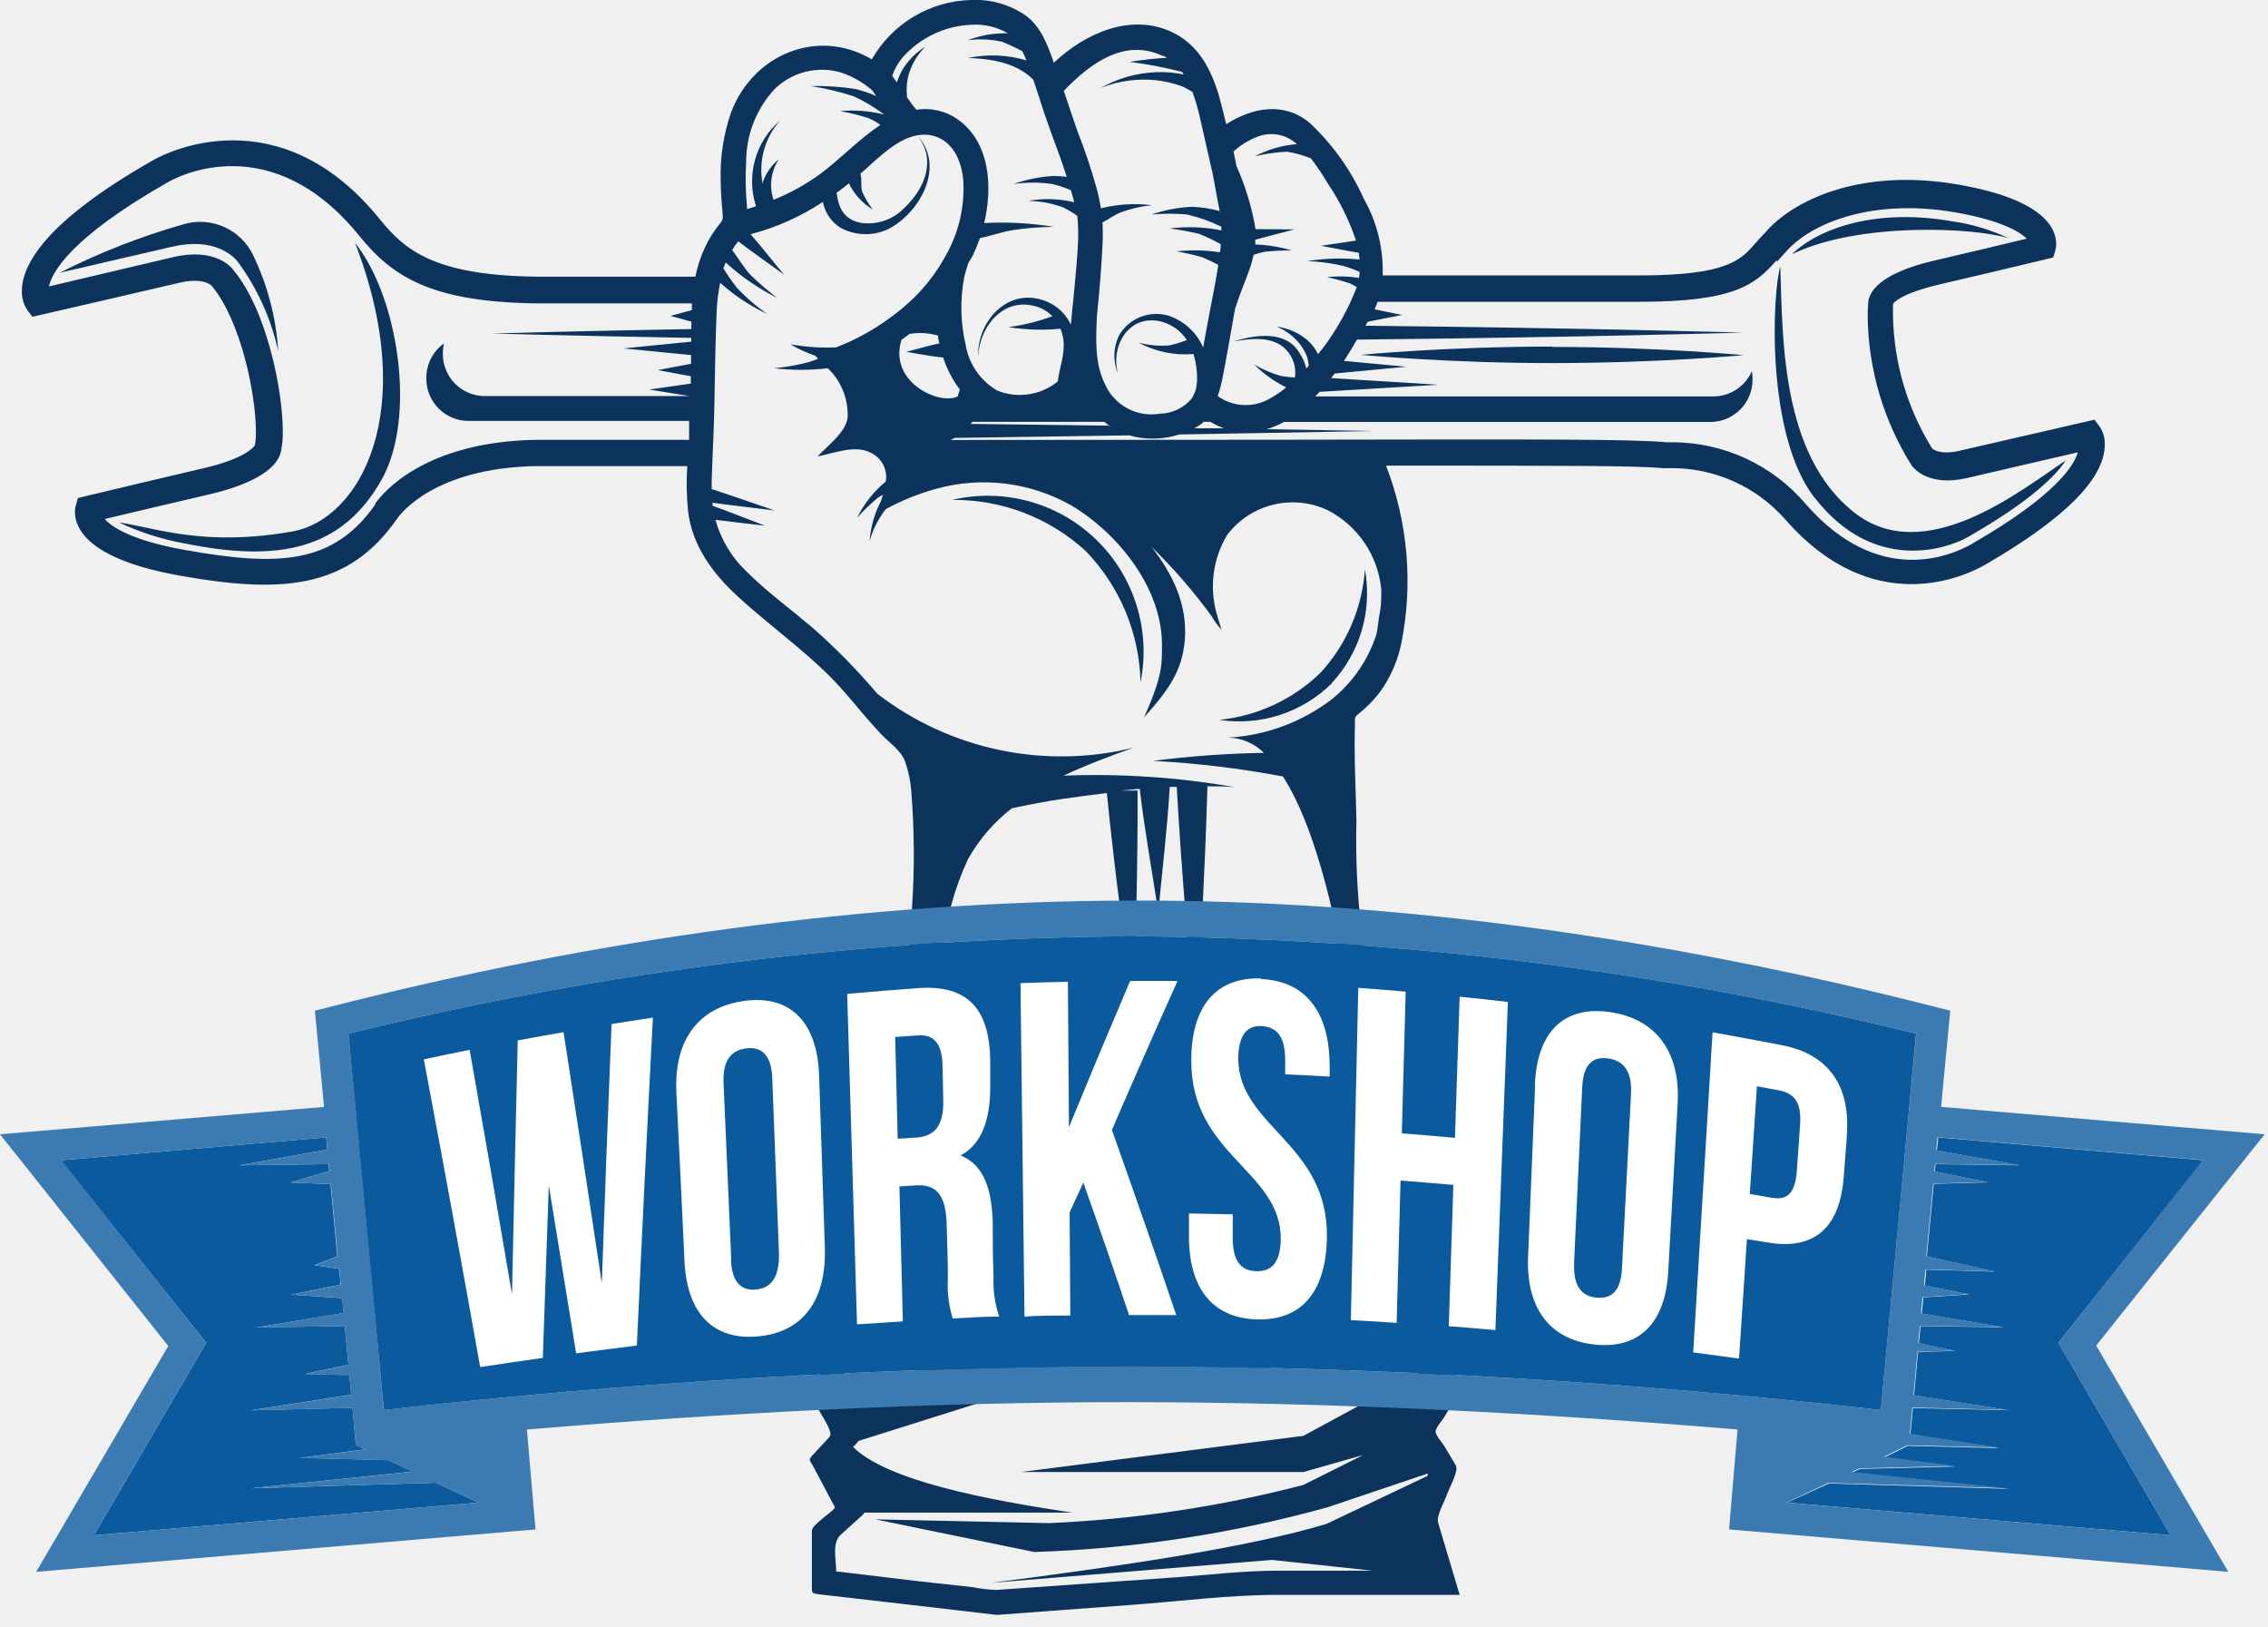
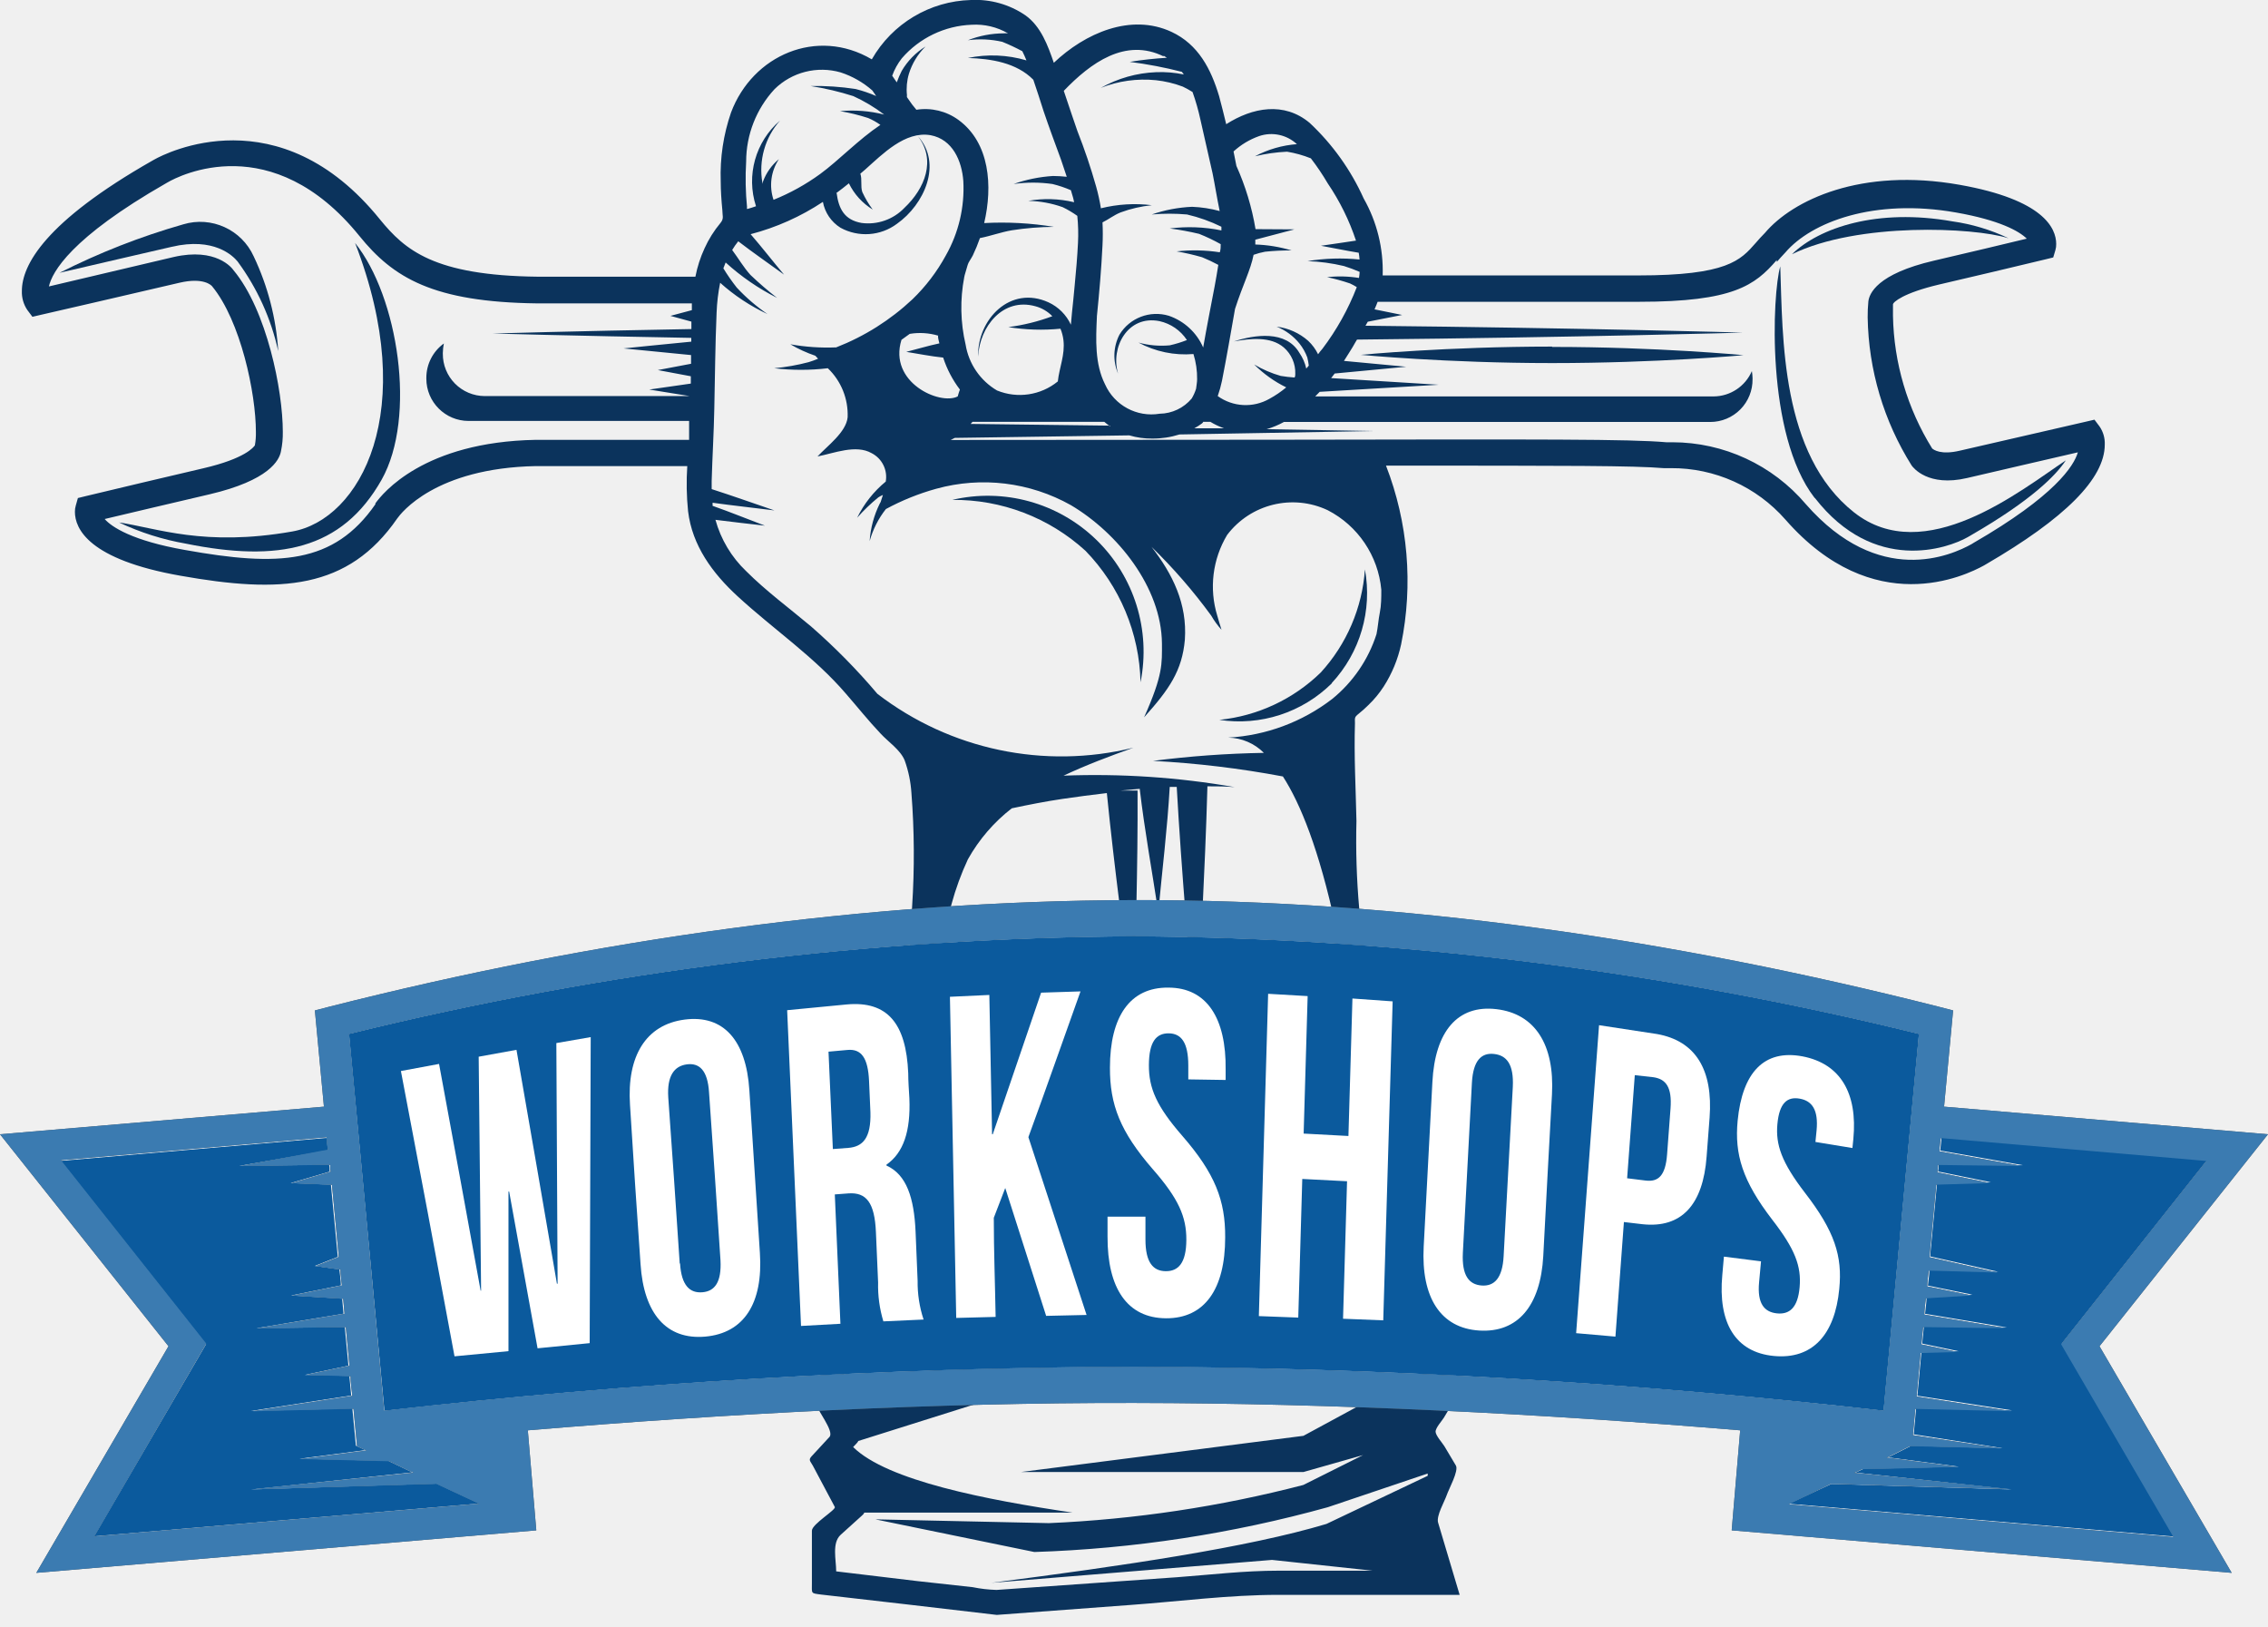
<svg xmlns="http://www.w3.org/2000/svg" id="workshops_logo" data-name="Workshops Logo" width="198" height="142" viewBox="0 0 198 142">
  <defs>
-     <style> .w-cls-1 { fill: none; } .w-cls-2 { fill: #0b335c; } .w-cls-2, .w-cls-3, .w-cls-4, .w-cls-5 { fill-rule: evenodd; } .w-cls-3 { fill: #0b5a9d; } .w-cls-4 { fill: #3b7bb1; } .w-cls-5 { fill: #fff; } </style>
+     <style> .w-cls-1 { fill: none; } .w-cls-2 { fill: #0b335c; fill-rule: evenodd; } .w-cls-3 { fill: #fff; } .w-cls-4 { fill: #575756; } .w-cls-5 { fill: #0b5a9d; } .w-cls-6 { fill: #3b7bb1; } </style>
  </defs>
  <path class="w-cls-1" d="M0,0H198V142H0Z" />
  <g>
    <path class="w-cls-2" d="M76.11,5.18C71.33,2.36,65.7,4.81,63.82,9.82a16.62,16.62,0,0,0-.9,6c0,.83.06,1.66.14,2.49,0,.51.17.76-.17,1.16a9.68,9.68,0,0,0-1.38,2.2,10.72,10.72,0,0,0-.8,2.48c-7.18,0-12.14,0-13.77,0-9.06-.1-11.59-2.33-13.77-5-8.8-10.89-18.74-5.76-19.67-5.24l-.18.1C3.89,19.37,1.91,23.16,1.91,25.39a2.79,2.79,0,0,0,.47,1.66l.45.6.73-.17s9.06-2.08,12.1-2.8c2.13-.5,2.81.24,2.86.31C21,28,22.34,34.3,22.34,37.7a5.76,5.76,0,0,1-.09,1.17v0c-.1.15-.83,1.15-4.49,2-5.37,1.26-5.37,1.26-10.31,2.44l-.65.16-.18.64a1.79,1.79,0,0,0-.08.56c0,1.48,1.2,4.17,9.21,5.58,8.73,1.55,14.63,1.23,18.93-5,.32-.45,3.31-4.4,12.11-4.57H60a23.55,23.55,0,0,0,.07,3.94c.36,3,2.13,5.41,4.33,7.43,3.13,2.88,6.69,5.27,9.47,8.52l-.64-.75.64.75h0c1,1.15,1.94,2.33,3,3.45.67.73,1.74,1.43,2.11,2.35a10.33,10.33,0,0,1,.59,2.86,69.18,69.18,0,0,1,.06,9.87c-.39,8.56-1.29,17.09-2.27,25.6-.47,4.09-1,8.18-1.47,12.27l-3.4-.27c-.58-.05-.52,1.45-.61,1.91-.15.87-.31,1.74-.47,2.61a4.51,4.51,0,0,0-.21,1.19c.08.63,1.65,2.48,1.22,3l-1.58,1.71c-.29.32-.08.43.12.8l1.92,3.61c.13.25-2,1.49-2,2.07v4.57c0,.94-.11.88.77,1,5.13.59,10.25,1.17,15.37,1.78l11.69-.87c4.27-.31,8.59-.88,12.87-.88h15.85l-1.88-6.3c-.18-.59.56-1.84.75-2.4s1.07-2.13.8-2.59l-1-1.68c-.18-.29-.74-.91-.77-1.25s.58-1,.72-1.24c.31-.52.61-1,.91-1.57s.12-1.77.12-2.47v-3.11l-4.67.19c-1.17-10.75-2-21.54-3.13-32.29-.17-1.75-.39-3.49-.62-5.22a66.65,66.65,0,0,1-.24-7.61c-.06-2.84-.22-5.69-.13-8.53,0-.47-.07-.52.32-.83a10.24,10.24,0,0,0,.85-.76,9,9,0,0,0,1.34-1.62,11.2,11.2,0,0,0,1.52-3.68A27.78,27.78,0,0,0,121,40.64c16.08,0,21.62,0,24.24.22l.63,0a13.19,13.19,0,0,1,10,4.49c7.7,8.79,15.71,4.9,17.34,4l.17-.1c6.88-4,10.37-7.47,10.37-10.45a2.6,2.6,0,0,0-.45-1.57l-.45-.6-.73.17-11,2.53c-1.67.4-2.31-.07-2.44-.19a22.69,22.69,0,0,1-3.42-11.57c0-.47,0-.8,0-1s.91-1,4-1.73c4.87-1.14,4.87-1.14,9.34-2.21l.65-.16.19-.64a1.75,1.75,0,0,0,.07-.53h0c0-1.38-1.09-3.87-8.43-5.17-8.62-1.53-14.58,1.34-17,4.2-.29.29-.55.58-.8.87-1.33,1.52-2.48,2.84-10.27,2.84h-22.3a12.78,12.78,0,0,0-1.66-6.72,20.61,20.61,0,0,0-4.71-6.59c-2.24-1.88-5-1.35-7.29.11-.2-.82-.4-1.64-.62-2.45h0c-.7-2.34-1.8-4.51-4.16-5.61C98.71,1.13,94.72,2.9,92,5.48,91.49,4,90.88,2.3,89.51,1.33A7.73,7.73,0,0,0,84.77,0a10.28,10.28,0,0,0-8.66,5.18m48.76,114.14-11.08,6-24.67,3.16h24.67L119,127l-5.22,2.61a106.58,106.58,0,0,1-22.21,3.33l-15.15-.33,13.88,2.85a109.1,109.1,0,0,0,25.62-3.91l8.72-2.94a1.42,1.42,0,0,1,0,.2l-8.84,4.2c-6.83,2.05-17.63,3.64-29.26,5.14l24.51-2,8.78.94h-8.21c-3,0-5.9.35-8.84.57L87,138.77a12.16,12.16,0,0,1-2.08-.24L80.1,138,73,137.15c0-1-.39-2.48.39-3.19l1.86-1.68a.69.69,0,0,0,.21-.26H93.63c-7.5-1.11-16.17-2.78-19.15-5.72h0c.24-.27.4-.39.45-.53l14.19-4.47-9.72.6-6-.12c.09-.62.33-2.75.63-2.72l7.83.63,8.15.66a42.68,42.68,0,0,0,5.41-.25c9.79-.5,19.58-.89,29.37-1.27,0,.15,0,.32,0,.49M65.22,18.11a25.07,25.07,0,0,1-.08-4,9.32,9.32,0,0,1,2.48-6.33,5.9,5.9,0,0,1,5.77-1.46A7.87,7.87,0,0,1,76.16,7.9l.33.48a11.42,11.42,0,0,0-1.79-.61,22.4,22.4,0,0,0-3.92-.26,24.84,24.84,0,0,1,3.72.88A14.12,14.12,0,0,1,77.19,10a11.37,11.37,0,0,0-3.85-.3,17.17,17.17,0,0,1,2.45.6,5.63,5.63,0,0,1,1.07.6c-1.9,1.27-3.66,3.12-5.25,4.28a18.92,18.92,0,0,1-4.08,2.26A4.07,4.07,0,0,1,68,13.89a4.59,4.59,0,0,0-1.38,1.93,2.1,2.1,0,0,0-.06.24.93.93,0,0,1,0-.1,6.5,6.5,0,0,1,1.54-5.44A7,7,0,0,0,66,18c-.24.08-.48.17-.72.23l-.07,0a.68.68,0,0,1,0-.14M32.78,44c-3.64,5.25-8.46,5.47-16.64,4-4.56-.8-6.4-2-7-2.7,3.85-.92,4.25-1,9.17-2.16,5.15-1.21,6.08-2.95,6.22-3.76a7.58,7.58,0,0,0,.16-1.7c0-3.6-1.39-10.59-4.3-14.09-.14-.21-1.53-2-5.22-1.16L4.27,25c.28-1.25,1.9-4.24,10.22-9l.14-.08c1-.59,9.12-4.75,16.75,4.68,2.95,3.65,6.43,5.77,15.53,5.88,1.62,0,6.47,0,13.49,0l0,.59-1.87.5,1.83.5c0,.22,0,.44,0,.65-10.67.19-17.37.39-17.37.39s6.69.19,17.36.38v.33c-1.81.17-5.91.59-5.91.59l5.89.58c0,.26,0,.51,0,.76l-2.9.55,2.88.54c0,.21,0,.43,0,.64L56.68,34l3.53.57v0H42.31a3.67,3.67,0,0,1-3.65-3.7v-.07a4.48,4.48,0,0,1,.09-.82,3.7,3.7,0,0,0-1.53,3v.07a3.69,3.69,0,0,0,3.69,3.69H60.16v.46c0,.4,0,.79,0,1.19H46.76c-9.76.18-13.36,4.66-14,5.56m44.57-1.92a9.45,9.45,0,0,0-2.5,3.16,15.56,15.56,0,0,1,1.85-1.78,2.52,2.52,0,0,1,.4-.21c-.06.2-.13.41-.2.62,0,0-.06.09-.08.14a8.75,8.75,0,0,0-.88,3.27,8,8,0,0,1,1.42-2.8,21,21,0,0,1,4.39-1.77,15.55,15.55,0,0,1,11.76,1.43c4.07,2.41,7.91,7.16,7.95,12.08,0,1.74.11,2.71-1.56,6.44,2.2-2.45,3.32-4.07,3.56-6.77.22-3.14-1.07-5.74-2.91-8.11a47,47,0,0,1,5.21,6,7.26,7.26,0,0,0,.9,1.24c-.14-.43-.25-.83-.37-1.23a8.73,8.73,0,0,1,.86-7.05,7.18,7.18,0,0,1,8.78-2.16,8.7,8.7,0,0,1,4.68,6.94c0,.68,0,1.36-.13,2s-.16,1.26-.29,1.88A12,12,0,0,1,116.31,61a16.39,16.39,0,0,1-9.09,3.38,4.51,4.51,0,0,1,3.12,1.33,87.69,87.69,0,0,0-9.68.7A85.79,85.79,0,0,1,112,67.77c1.51,2.34,3.15,6.32,4.62,13.14,1.37,10.71,2.1,21.53,3.17,32.28.12,1.22.25,2.44.38,3.66l-1.24.05c-1.08-8.69-2.39-17.37-3.59-26,.34,8.71.57,17.43,1,26.14-4.29.17-8.59.31-12.88.53L93.6,118a32,32,0,0,1-4.27.08l-3.82-.3c-.22-4.14-.63-8.27-.94-12.4-.5,4.06-1.1,8.13-1.52,12.2l-.94-.08q.7-16,1.39-32.09c0-.75.07-1.49.1-2.23l-3.87,32.32-.22,1.79L78,117.21c0-.11,0-.24,0-.42.11-.92.23-1.84.34-2.77q.63-5.08,1.21-10.18c.3-2.71.6-5.42.87-8.14Q81.4,89.37,82.33,83A24.32,24.32,0,0,1,84.5,75a14.72,14.72,0,0,1,3.83-4.45c1.47-.31,2.93-.6,4.42-.82,1.29-.19,2.58-.36,3.88-.51C97.28,75.79,98.2,82.4,99,89c.11-6.68.35-13.36.31-20L97.81,69l1.69-.15c.42,3.6,1.08,7.19,1.62,10.77.34-3.64.79-7.29,1-10.94l.61,0c.42,7.55,1.12,15.1,1.68,22.65.33-7.56.79-15.13,1-22.7.79,0,1.58,0,2.38.07a71.07,71.07,0,0,0-14.94-1c2-.94,4-1.69,6.1-2.44A26.36,26.36,0,0,1,76.6,60.56a54.66,54.66,0,0,0-5.8-5.89c-1.89-1.59-3.91-3.07-5.66-4.82a9.79,9.79,0,0,1-2.68-4.48c1.44.19,2.88.34,4.32.51-1.52-.57-3-1.18-4.57-1.73,0-.09,0-.18,0-.27,1.79.25,3.6.44,5.4.67-1.83-.62-3.64-1.27-5.48-1.86,0-.24,0-.47,0-.71.06-2.11.19-4.22.23-6.33.06-2.78.08-5.57.2-8.36a16.18,16.18,0,0,1,.31-2.61A16.8,16.8,0,0,0,67,27.41a16,16,0,0,1-2.68-2.31,17.41,17.41,0,0,1-1.17-1.68c.06-.17.13-.34.2-.51A20.21,20.21,0,0,0,67.84,26,30.47,30.47,0,0,1,65.52,24c-.61-.67-1.06-1.46-1.6-2.18a6.48,6.48,0,0,1,.53-.76c1.3,1,2.67,1.94,4,2.91-1-1.18-1.92-2.38-2.92-3.53a21,21,0,0,0,6.31-2.82,3.38,3.38,0,0,0,1.54,2.26,4.57,4.57,0,0,0,4.93-.35c2.38-1.68,4-5.25,1.81-7.66,1.64,2.09.62,4.59-1.16,6.27a4.38,4.38,0,0,1-3.74,1.32c-1.51-.26-2-1.25-2.18-2.6H73c.37-.27.74-.56,1.11-.86a5.49,5.49,0,0,0,2.08,2.29,8.46,8.46,0,0,1-.91-1.53c-.17-.5,0-1.11-.17-1.6l.42-.36c1.51-1.34,3.48-3.38,5.71-3,1.93.36,2.73,2.25,2.86,4a11.86,11.86,0,0,1-1.53,6.5h0v0a15.84,15.84,0,0,1-2.91,3.82A20.69,20.69,0,0,1,73,30.32a18.43,18.43,0,0,1-4-.27,11.61,11.61,0,0,0,2.18,1l.24.26a8.22,8.22,0,0,1-.83.3,18.54,18.54,0,0,1-3,.53,19.81,19.81,0,0,0,4.68,0A5.62,5.62,0,0,1,74,36.42c-.13,1.31-1.79,2.51-2.63,3.42,1.44-.28,3.35-1.07,4.72-.29a2.33,2.33,0,0,1,1.23,2.52m4.57-12.75c0,.22.07.44.12.65-1,.21-1.93.5-2.89.74,1.06.17,2.14.39,3.22.5A9.43,9.43,0,0,0,83.8,34c-.07.18-.13.39-.19.6-1.55.8-6.07-1.22-4.91-4.94l.72-.52a5.57,5.57,0,0,1,2.5.16m15,7.85L84.74,37l.16-.18H96.41a6.12,6.12,0,0,0,.5.39m8.12-.39h.64a6.38,6.38,0,0,0,1.18.56l-2.58,0a5.67,5.67,0,0,0,.66-.42l.1-.1m50.09-14c.22-.25.44-.51.75-.83,2.26-2.64,7.74-4.75,14.91-3.48,3.79.67,5.49,1.62,6.16,2.28-3.29.79-3.74.9-8.1,1.92-5,1.16-5.66,2.9-5.73,3.57a13.17,13.17,0,0,0-.06,1.39,25.08,25.08,0,0,0,3.84,12.92c.14.19,1.43,1.89,4.85,1.09,2.07-.49,7.25-1.68,9.66-2.24-.34,1.18-2,3.8-9.1,7.9l-.16.1c-1.78,1-8.09,3.83-14.49-3.48A15.3,15.3,0,0,0,146,38.6l-.53,0c-3.19-.28-10.35-.26-34.09-.22L83,38.4l.35-.18L98.59,38a6.83,6.83,0,0,0,2,.28,7.72,7.72,0,0,0,2.38-.36l17-.3-9.39-.16a7.65,7.65,0,0,0,1.51-.63h37.22A3.69,3.69,0,0,0,153,33.09V33a4.07,4.07,0,0,0-.06-.61,3.66,3.66,0,0,1-3.34,2.21H114.82l.39-.4,10.39-.62L116.21,33c.11-.13.21-.26.31-.4l6.24-.59-5.43-.51h0c.09-.15.8-1.24,1-1.63l.14-.23c19.77-.2,33.69-.61,33.69-.61s-13.57-.4-32.95-.6c.06-.12.13-.23.2-.35l3-.59L120,27c.1-.21.18-.44.27-.66h22.84c8.22,0,10.1-1.44,12-3.64M113.24,12.58a9.31,9.31,0,0,0-3.68,1.06,14.77,14.77,0,0,1,2.8-.4,9.87,9.87,0,0,1,2.08.58A20.72,20.72,0,0,1,115.91,16,20.33,20.33,0,0,1,118.38,21c-1,.14-2,.31-3.06.45,1.1.2,2.2.43,3.3.61a5.93,5.93,0,0,1,.07.59,17.37,17.37,0,0,0-4.54.14,16.22,16.22,0,0,1,3.18.43,13.24,13.24,0,0,1,1.37.51,4.78,4.78,0,0,1-.06.53,10.28,10.28,0,0,0-2.78-.07,17.09,17.09,0,0,1,2,.55,5.54,5.54,0,0,1,.59.32,22.14,22.14,0,0,1-3,5.38,5.3,5.3,0,0,0-.38.48,4.05,4.05,0,0,0-.86-1.17,5.09,5.09,0,0,0-2.76-1.24,4.91,4.91,0,0,1,2,1.48,4.38,4.38,0,0,1,.68,1.21,5.68,5.68,0,0,1,.13.71l-.22.26a3.88,3.88,0,0,0-.6-1.37c-1.17-2-3.89-1.59-5.72-1,1.39-.25,3.2-.47,4.36.53a2.92,2.92,0,0,1,1,2.3c0,.11,0,.21-.06.32a12.1,12.1,0,0,1-1.21-.14,9.77,9.77,0,0,1-2.32-1,10.44,10.44,0,0,0,2.8,2,8.93,8.93,0,0,1-1.47,1,4.18,4.18,0,0,1-4.51-.24,10.51,10.51,0,0,0,.37-1.33c.41-2.08.77-4.18,1.14-6.28.7-2.16,1.36-3.39,1.62-4.72v0a6.53,6.53,0,0,1,1-.27,19.91,19.91,0,0,1,2.32-.11,12.28,12.28,0,0,0-3.17-.52c0-.14,0-.29,0-.42,1.14-.29,2.28-.61,3.42-.9L109.61,20a22.54,22.54,0,0,0-1.67-5.52c-.08-.42-.16-.84-.25-1.26a6.54,6.54,0,0,1,2.23-1.34,3.28,3.28,0,0,1,3.32.72M101.57,4.85a3,3,0,0,1,.3.19c-1.08.07-2.15.18-3.24.36a37.24,37.24,0,0,1,4.55.87h0a2,2,0,0,1,.17.23,9.82,9.82,0,0,0-2.42-.2A10.69,10.69,0,0,0,96.1,7.67,10.27,10.27,0,0,1,100.91,7a9.58,9.58,0,0,1,2.35.56,8.27,8.27,0,0,1,.85.47,19.47,19.47,0,0,1,.69,2.42c.36,1.56.7,3.12,1.06,4.68.1.53.21,1.07.3,1.61s.21,1.11.32,1.68a10.72,10.72,0,0,0-2.41-.37,12.4,12.4,0,0,0-3.52.67,17.59,17.59,0,0,1,3.08,0,14,14,0,0,1,3,1.07c0,.11,0,.21,0,.32a13.85,13.85,0,0,0-4.51-.17,25,25,0,0,1,2.56.47,15.6,15.6,0,0,1,1.89.9c0,.23,0,.47-.08.71a14.37,14.37,0,0,0-3.77-.08,21,21,0,0,1,2.22.51,14.17,14.17,0,0,1,1.42.67c-.1.62-.2,1.25-.32,1.87-.34,1.78-.69,3.55-1,5.34a5.07,5.07,0,0,0-3-2.77,3.77,3.77,0,0,0-4.31,1.65,4,4,0,0,0-.12,3.4c-.68-2.27.83-5.14,3.62-4.58a3.86,3.86,0,0,1,2.39,1.65,10,10,0,0,1-1.5.46,7.64,7.64,0,0,1-2.73-.24,8.6,8.6,0,0,0,4.8,1,7.06,7.06,0,0,1,.32,2.2c0,.26-.06.55-.09.83a4.08,4.08,0,0,1-.38.85,3.72,3.72,0,0,1-2.8,1.33,4.43,4.43,0,0,1-4.77-2.57c-.9-1.79-.8-3.92-.71-5.87v-.06c.21-2.06.39-4.14.49-6.2a19.58,19.58,0,0,0,0-2c.53-.26,1-.64,1.58-.87a11.06,11.06,0,0,1,2.73-.63,12.24,12.24,0,0,0-4.45.27,16.52,16.52,0,0,0-.42-1.91c-.46-1.63-1-3.23-1.63-4.83-.12-.31-.73-2.16-1.19-3.51,2.34-2.44,5.38-4.66,8.73-3M88,2.91s0,0,0,0a2.58,2.58,0,0,0-.4,0,8.67,8.67,0,0,0-3.1.6,8.41,8.41,0,0,1,3,.14,17.47,17.47,0,0,1,1.75.82c.13.26.25.53.36.8a10.48,10.48,0,0,0-5.11-.21c2,.06,4.25.41,5.71,1.9.31.91.61,1.83.9,2.75h0c.48,1.42,1,2.81,1.52,4.23.17.49.34,1,.5,1.49a11.73,11.73,0,0,0-1.2-.07,12.68,12.68,0,0,0-3.44.7,12,12,0,0,1,3.39,0,10.15,10.15,0,0,1,1.61.54c.07.23.14.45.2.68s.05.24.08.37a9.81,9.81,0,0,0-4-.12,9.62,9.62,0,0,1,3,.55,8.8,8.8,0,0,1,1.28.76,15.28,15.28,0,0,1,.06,2.36c-.06,1.24-.17,2.48-.29,3.72h0q-.06.61-.12,1.26-.12,1.08-.21,2.16a4,4,0,0,0-1.95-1.95c-3.35-1.53-6.23,1.5-6.15,4.73.14-2.61,2.16-5.18,5-4.39a3.19,3.19,0,0,1,1.48.87,17.41,17.41,0,0,1-3.84.95,17.81,17.81,0,0,0,4.55.14,3.75,3.75,0,0,1,.26,1c.15,1.28-.36,2.38-.49,3.6a5.25,5.25,0,0,1-5.31.79,5.71,5.71,0,0,1-2.74-4,14.09,14.09,0,0,1-.12-5.89c0-.1.25-.86.3-1.07s.31-.55.45-.83a14.86,14.86,0,0,0,.62-1.51c.93-.18,1.84-.52,2.78-.68a25.14,25.14,0,0,1,3.68-.3,28.34,28.34,0,0,0-6.09-.33c.76-3.23.49-7-2.24-9A4.93,4.93,0,0,0,80,9.58c-.11-.16-.29-.34-.38-.47l-.44-.63a.55.55,0,0,1,0-.17,4.73,4.73,0,0,1,.17-1.87A5.68,5.68,0,0,1,80.8,4.06a6.15,6.15,0,0,0-2.08,2.13,8.85,8.85,0,0,0-.43,1l-.4-.58a5.42,5.42,0,0,1,.84-1.52,8.48,8.48,0,0,1,6.1-2.93A5.65,5.65,0,0,1,88,2.91" />
    <path class="w-cls-2" d="M175.32,20.78a16.84,16.84,0,0,0-4.88-1.46c-6.55-1.16-11.62.55-14,2.87,5.78-2.82,15.9-2.34,18.85-1.41" />
    <path class="w-cls-2" d="M158.44,43.46c5.18,6.66,11.6,4.42,13.35,3.42l.31-.18c5.28-3.05,7.4-5.23,8.25-6.52-4,2.67-12.33,9.4-18.49,4.54-6.41-5.06-6.22-15.26-6.44-21.47-.69,2.35-1.29,14.68,3,20.21" />
    <path class="w-cls-2" d="M31,21.21c5.69,14.71.42,24.14-5.49,25.18-7.69,1.35-11.81-.3-15.12-.79a22.89,22.89,0,0,0,5.84,1.85c8.05,1.63,13.61.56,17.08-5.57,3.09-5.48,1.44-16-2.31-20.67" />
    <path class="w-cls-2" d="M16,19.58a61,61,0,0,0-10.8,4.23C8.12,23.14,12.94,22,15,21.54c3.67-.86,5.33.78,5.74,1.28h0a20.64,20.64,0,0,1,3.55,7.83,22.55,22.55,0,0,0-2.14-8.27A5.13,5.13,0,0,0,16,19.58" />
    <path class="w-cls-2" d="M135.5,30.25c-9.23,0-16.7.72-16.7.72s7.47.72,16.7.72S152.21,31,152.21,31s-7.48-.72-16.71-.72" />
    <path class="w-cls-2" d="M116.27,59.61a11.5,11.5,0,0,0,2.89-9.91,14.84,14.84,0,0,1-3.86,9,14.83,14.83,0,0,1-8.85,4.13,11.49,11.49,0,0,0,9.82-3.19" />
    <path class="w-cls-2" d="M99.57,59.55A13.6,13.6,0,0,0,83.13,43.63a17,17,0,0,1,11.63,4.44,17,17,0,0,1,4.81,11.48" />
  </g>
-   <path class="w-cls-3" d="M179.7,117.2l12.66-15.93-23.16-2c0,.38-.07.77-.11,1.15l7.23,1.29-7.34-.1-.06.64,4.59.94-4.69.14q-.3,3.15-.6,6.33l5.94,1.33-6-.17c0,.46-.09.92-.13,1.38l3.87.78-4,.26c0,.47-.09.94-.13,1.41l7.14,1.2-7.24-.11-.15,1.51,3.16.66-3.23.09c-.11,1.26-.23,2.53-.35,3.79l8.27,1.29L167,122.9c-.08.76-.15,1.52-.22,2.29l7.76,1.2-8-.19-2,1,6.16.8-8.32.21-.68.32,13.69,1.42-15.72-.47L156,131.15,189.5,134Z" />
-   <path class="w-cls-3" d="M38.05,129.41l-16.16.49L36,128.44l-2.09-1-7.74-.19,5.73-.75-.83-.39-.3-3.24-8.84.22,8.73-1.36c-.05-.57-.1-1.14-.16-1.71l-3.88-.1,3.8-.8c-.11-1.12-.21-2.25-.32-3.38l-7.71.12L30,114.6l-.12-1.3L25.39,113l4.33-.87c0-.46-.09-.93-.13-1.39l-2.14-.31,2-.78c-.2-2.11-.39-4.2-.59-6.3l-3.5-.14,3.39-1-.06-.61-7.8.11,7.68-1.37c0-.35-.06-.71-.1-1.07l-23.16,2L18,117.2,8.2,134l33.56-2.85Z" />
-   <path class="w-cls-4" d="M197.71,99l-28.25-2.39q.4-4.21.8-8.4l-1.36-.34c-23-5.87-46.67-9.32-70.05-9.27s-47,3.4-70,9.27l-1.36.34q.4,4.18.8,8.4L0,99l14.69,18.48L3.16,137.19l43.59-3.7L46,124.77c17.57-1.47,35.28-2.41,52.84-2.39s35.28.92,52.85,2.39l-.74,8.72,43.58,3.7L183,117.44ZM18,117.2,5.34,101.27l23.16-2c0,.36.07.72.1,1.07l-7.68,1.37,7.8-.11.06.61-3.39,1,3.5.14c.2,2.1.39,4.19.59,6.3l-2,.78,2.15.31c0,.46.08.93.13,1.39l-4.33.87,4.44.29.12,1.3-7.6,1.28,7.71-.12c.11,1.13.21,2.26.32,3.38l-3.8.8,3.88.1c.06.57.11,1.14.16,1.71l-8.73,1.36,8.84-.22.3,3.24.83.39-5.73.75,7.74.19,2.09,1L21.89,129.9l16.16-.49,3.71,1.74L8.2,134Zm15.5,5.87Q32,106.45,30.42,90.22a293.14,293.14,0,0,1,68.43-8.5,293.23,293.23,0,0,1,68.44,8.5q-1.54,16.22-3.09,32.85a605.12,605.12,0,0,0-65.35-3.85A604.94,604.94,0,0,0,33.51,123.07Zm126.12,6.36,15.72.47-13.69-1.42.68-.32,8.32-.21-6.16-.8,2-1,8,.19-7.76-1.2c.07-.77.14-1.53.22-2.29l8.37.21-8.27-1.29c.12-1.26.24-2.53.35-3.79l3.23-.09-3.15-.66c0-.5.09-1,.14-1.51l7.24.11-7.14-1.2c0-.47.09-.94.13-1.41l4-.26-3.87-.78c0-.46.09-.92.13-1.38l6,.17-5.94-1.33q.3-3.18.6-6.33l4.69-.14-4.59-.94.06-.64,7.34.1-7.23-1.29c0-.38.08-.77.11-1.15l23.16,2L179.7,117.2l9.8,16.8-33.56-2.85Z" />
-   <path class="w-cls-3" d="M98.85,119.22a605.12,605.12,0,0,1,65.35,3.85q1.55-16.62,3.08-32.85a293.08,293.08,0,0,0-68.43-8.5,293.14,293.14,0,0,0-68.43,8.5q1.53,16.22,3.09,32.85a604.94,604.94,0,0,1,65.34-3.85" />
-   <path class="w-cls-5" d="M161.23,99.2l-.27,3.54c-.34,4.36-2.5,6.37-6.54,5.72l-1.91-.31-.69,10.43c-1.33-.18-2.66-.37-4-.54q.85-14,1.69-27.94,3,.54,6.08,1.13c4.13.81,6,3.63,5.63,8m-7.84-4.39c-.21,3.12-.41,6.25-.62,9.37l1.92.33c1.29.22,2-.29,2.18-2.25.1-1.37.19-2.75.29-4.12.14-2-.52-2.73-1.83-3l-1.94-.36" />
-   <path class="w-cls-5" d="M134,94.65c.19-4.57,2.52-6.91,6.58-6.31s6.14,3.56,5.88,8L145.64,111c-.26,4.49-2.54,6.78-6.46,6.35s-6-3.23-5.77-7.81c.2-5,.41-9.9.61-14.85m3.41,15.57c-.1,2,.67,2.89,1.95,3s2.12-.53,2.22-2.55c.27-5.08.53-10.17.79-15.24.11-2-.68-2.91-2-3.09s-2.16.47-2.26,2.5q-.36,7.66-.71,15.34" />
-   <path class="w-cls-5" d="M121.93,115.46c-1.33-.09-2.67-.17-4-.24q.33-14.49.65-29,2.07.15,4.14.33-.16,6.18-.34,12.37c1.55.12,3.09.25,4.64.39q.21-6.16.41-12.32c1.4.14,2.81.3,4.21.46q-.54,14.31-1.09,28.64c-1.36-.12-2.72-.24-4.07-.34q.19-6.16.4-12.33c-1.53-.14-3.07-.26-4.61-.38q-.17,6.2-.34,12.39" />
-   <path class="w-cls-5" d="M110.08,85.45c4,.17,6,3,6,7.6l0,.92c-1.29-.08-2.59-.15-3.88-.2l0-1.21c0-2.07-.71-2.9-2-3s-2.07.72-2.1,2.8c0,6,7.92,7.42,7.74,15.73-.1,4.64-2.19,7.18-6.11,7.07s-6-2.79-5.93-7.46c0-.59,0-1.19,0-1.79l3.82.08c0,.69,0,1.38,0,2.08,0,2.08.78,2.85,2.06,2.88s2.09-.67,2.13-2.75c.1-6-7.84-7.35-7.81-15.65,0-4.65,2.11-7.3,6.15-7.15" />
-   <path class="w-cls-5" d="M94.61,103.14l-1.23,2.68.06,9c-1.33,0-2.67,0-4,.09q-.18-14.55-.35-29.1,2.07-.08,4.14-.12l.09,12.69q2.63-6.4,5.34-12.76l4.14,0q-2.91,6.47-5.73,13,2.87,8.06,5.62,16.16H98.57q-1.95-5.81-4-11.58" />
-   <path class="w-cls-5" d="M83.18,115.1a10,10,0,0,1-.43-3.55c0-1.52-.06-3-.1-4.56-.05-2.69-.88-3.65-2.73-3.53l-1.4.09.3,11.78-4,.26q-.42-14.43-.86-28.84c2.08-.19,4.17-.36,6.25-.51,4.3-.29,6.18,1.85,6.24,6.33,0,.76,0,1.52,0,2.28,0,3-.78,5-2.58,6,2.06.85,2.75,3,2.8,6.06,0,1.5,0,3,.07,4.49a9.47,9.47,0,0,0,.49,3.51c-1.36,0-2.72.1-4.08.17m-5-24.57q.1,4.44.22,8.88l1.59-.1c1.52-.1,2.43-.89,2.39-3.22l-.06-2.85c0-2.08-.69-2.95-2.16-2.85l-2,.14" />
-   <path class="w-cls-5" d="M59.05,95.36c-.22-4.53,1.87-7.45,5.94-8s6.37,1.92,6.52,6.52q.26,7.47.5,15c.15,4.61-1.91,7.4-5.83,7.76s-6.19-2-6.42-6.52q-.34-7.38-.71-14.75m4.76,14.58c.09,2,.92,2.73,2.2,2.6s2-1,2-3q-.3-7.74-.59-15.47c-.08-2-.94-2.74-2.25-2.58s-2.1,1-2,3.07q.33,7.69.67,15.4" />
-   <path class="w-cls-5" d="M47.91,103.46q-.27,7.53-.52,15.06c-1.82.25-3.65.52-5.47.8Q39.51,105.75,37,92.46c1.33-.29,2.67-.56,4-.83q1.88,10.59,3.7,21.35.23-11.07.5-22.17c1.32-.25,2.65-.49,4-.72Q50.89,101,52.54,112q.39-11.3.85-22.62c1.2-.2,2.41-.38,3.61-.56q-.75,14.34-1.4,28.62c-1.77.22-3.54.44-5.3.68q-1.19-7.37-2.39-14.66" />
+   <g>
+     <g>
+       <g>
+         <path class="w-cls-3" d="M38.1,129.49,21.93,130,36,128.51l-2.09-1-7.75-.19,5.74-.75-.83-.39c-.1-1.08-.2-2.16-.31-3.25l-8.84.22,8.74-1.35c-.06-.57-.11-1.14-.16-1.71L26.62,120l3.8-.8c-.1-1.12-.21-2.25-.32-3.38l-7.71.11,7.6-1.27-.12-1.31-4.45-.28,4.34-.88c0-.46-.09-.93-.13-1.39l-2.14-.31,2-.79-.6-6.3-3.51-.14,3.4-1c0-.2,0-.4-.05-.6l-7.82.1,7.7-1.36c0-.36-.07-.72-.11-1.08l-23.19,2,12.68,16L8.22,134.09l33.6-2.86Z" />
+         <path class="w-cls-3" d="M180,117.26l12.68-16-23.19-2c0,.39-.08.77-.11,1.16l7.23,1.28-7.35-.09-.06.64,4.6.94-4.7.14-.6,6.33,5.94,1.34-6-.17c0,.46-.09.92-.13,1.38l3.88.79-4,.25c0,.47-.09.94-.13,1.42l7.15,1.19-7.25-.1-.15,1.51,3.16.66-3.23.09c-.12,1.26-.24,2.53-.35,3.8l8.28,1.28-8.39-.2-.21,2.29,7.76,1.21-8-.2-2,1,6.17.81s-6.58.17-8.33.2l-.68.32L175.61,130l-15.74-.48-3.69,1.73,33.6,2.86Z" />
+         <path class="w-cls-4" d="M198,99l-28.28-2.41c.26-2.81.53-5.61.79-8.4l-1.36-.35C146.09,82,122.42,78.51,99,78.56S51.91,82,28.85,87.84l-1.36.35c.26,2.79.53,5.59.79,8.4L0,99l14.71,18.5L3.17,137.28l43.65-3.71-.74-8.73c17.59-1.47,35.33-2.42,52.92-2.39s35.33.92,52.92,2.39l-.74,8.73,43.65,3.71L183.29,117.5ZM18,117.26l-12.68-16,23.19-2c0,.36.07.72.11,1.08L21,101.77l7.82-.1c0,.2,0,.4.05.6l-3.4,1,3.51.14.6,6.3-2,.79,2.14.31c0,.46.09.93.13,1.39l-4.34.88,4.45.28.12,1.31-7.6,1.27,7.71-.11c.11,1.13.22,2.26.32,3.38l-3.8.8,3.89.11c0,.57.1,1.14.16,1.71l-8.74,1.35,8.84-.22c.11,1.09.21,2.17.31,3.25l.83.39-5.74.75,7.75.19,2.09,1L21.93,130l16.17-.49,3.72,1.74-33.6,2.86Zm15.53,5.87Q32,106.5,30.47,90.24A293.47,293.47,0,0,1,99,81.72a293.47,293.47,0,0,1,68.53,8.52q-1.53,16.24-3.09,32.89A606.78,606.78,0,0,0,99,119.28,606.78,606.78,0,0,0,33.56,123.13Zm126.31,6.37,15.74.48-13.71-1.43.68-.32c1.75,0,8.33-.2,8.33-.2l-6.17-.81,2-1,8,.2L167,125.26l.21-2.29,8.39.2-8.28-1.28c.11-1.27.23-2.54.35-3.8l3.23-.09-3.16-.66.15-1.51,7.25.1L168,114.74c0-.48.09-.95.13-1.42l4-.25-3.88-.79c0-.46.09-.92.13-1.38l6,.17-5.94-1.34.6-6.33,4.7-.14-4.6-.94.06-.64,7.35.09-7.23-1.28c0-.39.07-.77.11-1.16l23.19,2-12.68,16,9.81,16.83-33.6-2.86Z" />
+         <path class="w-cls-3" d="M99,119.28a606.78,606.78,0,0,1,65.44,3.85q1.56-16.63,3.09-32.89A293.47,293.47,0,0,0,99,81.72a293.47,293.47,0,0,0-68.53,8.52q1.53,16.24,3.09,32.89A606.78,606.78,0,0,1,99,119.28Z" />
+       </g>
+       <g>
+         <path class="w-cls-5" d="M38.1,129.49,21.93,130,36,128.51l-2.09-1-7.75-.19,5.74-.75-.83-.39c-.1-1.08-.2-2.16-.31-3.25l-8.84.22,8.74-1.35c-.06-.57-.11-1.14-.16-1.71L26.62,120l3.8-.8c-.1-1.12-.21-2.25-.32-3.38l-7.71.11,7.6-1.27-.12-1.31-4.45-.28,4.34-.88c0-.46-.09-.93-.13-1.39l-2.14-.31,2-.79-.6-6.3-3.51-.14,3.4-1c0-.2,0-.4-.05-.6l-7.82.1,7.7-1.36c0-.36-.07-.72-.11-1.08l-23.19,2,12.68,16L8.22,134.09l33.6-2.86Z" />
+         <path class="w-cls-5" d="M180,117.26l12.68-16-23.19-2c0,.39-.08.77-.11,1.16l7.23,1.28-7.35-.09-.06.64,4.6.94-4.7.14-.6,6.33,5.94,1.34-6-.17c0,.46-.09.92-.13,1.38l3.88.79-4,.25c0,.47-.09.94-.13,1.42l7.15,1.19-7.25-.1-.15,1.51,3.16.66-3.23.09c-.12,1.26-.24,2.53-.35,3.8l8.28,1.28-8.39-.2-.21,2.29,7.76,1.21-8-.2-2,1,6.17.81s-6.58.17-8.33.2l-.68.32L175.61,130l-15.74-.48-3.69,1.73,33.6,2.86Z" />
+         <path class="w-cls-6" d="M198,99l-28.28-2.41c.26-2.81.53-5.61.79-8.4l-1.36-.35C146.09,82,122.42,78.51,99,78.56S51.91,82,28.85,87.84l-1.36.35c.26,2.79.53,5.59.79,8.4L0,99l14.71,18.5L3.17,137.28l43.65-3.71-.74-8.73c17.59-1.47,35.33-2.42,52.92-2.39s35.33.92,52.92,2.39l-.74,8.73,43.65,3.71L183.29,117.5ZM18,117.26l-12.68-16,23.19-2c0,.36.07.72.11,1.08L21,101.77l7.82-.1c0,.2,0,.4.05.6l-3.4,1,3.51.14.6,6.3-2,.79,2.14.31c0,.46.09.93.13,1.39l-4.34.88,4.45.28.12,1.31-7.6,1.27,7.71-.11c.11,1.13.22,2.26.32,3.38l-3.8.8,3.89.11c0,.57.1,1.14.16,1.71l-8.74,1.35,8.84-.22c.11,1.09.21,2.17.31,3.25l.83.39-5.74.75,7.75.19,2.09,1L21.93,130l16.17-.49,3.72,1.74-33.6,2.86Zm15.53,5.87Q32,106.5,30.47,90.24A293.47,293.47,0,0,1,99,81.72a293.47,293.47,0,0,1,68.53,8.52q-1.53,16.24-3.09,32.89A606.78,606.78,0,0,0,99,119.28,606.78,606.78,0,0,0,33.56,123.13Zm126.31,6.37,15.74.48-13.71-1.43.68-.32c1.75,0,8.33-.2,8.33-.2l-6.17-.81,2-1,8,.2L167,125.26l.21-2.29,8.39.2-8.28-1.28c.11-1.27.23-2.54.35-3.8l3.23-.09-3.16-.66.15-1.51,7.25.1L168,114.74c0-.48.09-.95.13-1.42l4-.25-3.88-.79c0-.46.09-.92.13-1.38l6,.17-5.94-1.34.6-6.33,4.7-.14-4.6-.94.06-.64,7.35.09-7.23-1.28c0-.39.07-.77.11-1.16l23.19,2-12.68,16,9.81,16.83-33.6-2.86Z" />
+         <path class="w-cls-5" d="M99,119.28a606.78,606.78,0,0,1,65.44,3.85q1.56-16.63,3.09-32.89A293.47,293.47,0,0,0,99,81.72a293.47,293.47,0,0,0-68.53,8.52q1.53,16.24,3.09,32.89A606.78,606.78,0,0,1,99,119.28Z" />
+       </g>
+     </g>
+     <g>
+       <path class="w-cls-3" d="M44.45,104h-.06l0,13.93-4.71.45Q37.34,105.7,35,93.48l3.33-.62q1.81,9.77,3.63,19.79H42l-.21-20.42,3.3-.6q1.76,10.09,3.53,20.41h.06q-.06-10.52-.11-21l3-.52-.09,26.71-4.55.45Q45.68,110.75,44.45,104Z" />
+       <path class="w-cls-3" d="M55,96.43c-.28-4.26,1.39-7,4.77-7.44s5.37,1.79,5.65,6.16q.47,7.09.92,14.21c.29,4.39-1.39,7-4.77,7.3s-5.37-2-5.65-6.33Q55.43,103.37,55,96.43Zm4.37,13.85c.12,1.93.86,2.6,1.95,2.51S63,111.9,62.9,110q-.48-7.35-1-14.66c-.12-1.94-.86-2.59-1.95-2.44s-1.73,1-1.61,2.88Q58.86,103,59.34,110.28Z" />
+       <path class="w-cls-3" d="M77.12,115.33a10.76,10.76,0,0,1-.46-3.4c-.06-1.46-.13-2.92-.19-4.38-.11-2.59-.84-3.5-2.4-3.39l-1.19.09c.16,3.76.33,7.52.49,11.29l-3.44.19q-.6-13.82-1.21-27.56l5.19-.5c3.57-.33,5.2,1.66,5.38,6,0,.73.06,1.46.1,2.19.12,2.88-.52,4.76-2,5.79v.08c1.76.79,2.41,2.83,2.54,5.75l.18,4.31a10.35,10.35,0,0,0,.52,3.38ZM72.33,91.79c.13,2.83.25,5.66.38,8.5l1.34-.1c1.28-.1,2-.87,1.94-3.1l-.12-2.74c-.09-2-.66-2.82-1.88-2.71Z" />
+       <path class="w-cls-3" d="M87.76,103.69c-.33.87-.67,1.74-1,2.6,0,2.89.11,5.77.16,8.65l-3.44.09L82.93,87l3.44-.16L86.61,99h.06l4.22-12.36,3.44-.11c-1.52,4.24-3,8.49-4.55,12.72q2.53,7.74,5.08,15.52l-3.53.08Q89.55,109.25,87.76,103.69Z" />
+       <path class="w-cls-3" d="M102,86.2c3.35,0,5.06,2.66,5,7.17v.89l-3.26-.05V93c0-2-.61-2.8-1.71-2.81s-1.72.75-1.73,2.77.67,3.6,2.91,6.17c2.87,3.3,3.77,5.65,3.75,8.87,0,4.51-1.79,7.08-5.17,7.06s-5.12-2.62-5.1-7.14v-1.73H100c0,.68,0,1.35,0,2,0,2,.67,2.75,1.77,2.76s1.79-.71,1.8-2.73-.68-3.6-2.92-6.16c-2.86-3.29-3.76-5.64-3.75-8.87C96.9,88.74,98.64,86.16,102,86.2Z" />
+       <path class="w-cls-3" d="M113.34,115l-3.44-.13.81-28.13,3.45.2q-.18,6-.35,12l3.91.21q.18-6,.35-12l3.51.25q-.42,13.9-.82,27.84l-3.51-.14q.18-6,.35-12l-3.91-.2Q113.51,109,113.34,115Z" />
+       <path class="w-cls-3" d="M125.05,94.44c.23-4.43,2.21-6.76,5.59-6.36s5.08,3.1,4.85,7.43q-.39,7-.76,14.12c-.24,4.34-2.22,6.71-5.59,6.5s-5.08-2.88-4.85-7.31Q124.67,101.62,125.05,94.44Zm2.66,14.91c-.1,2,.55,2.77,1.64,2.85s1.82-.62,1.92-2.57q.4-7.39.8-14.76c.1-2-.55-2.76-1.64-2.88s-1.82.55-1.93,2.51Q128.11,101.93,127.71,109.35Z" />
+       <path class="w-cls-3" d="M149.25,97.55c-.09,1.14-.17,2.27-.26,3.4-.31,4.18-2.17,6.27-5.6,5.9l-1.62-.19c-.25,3.35-.49,6.7-.74,10l-3.43-.3q1-13.5,2-26.88l5.05.77C148.05,90.85,149.56,93.39,149.25,97.55Zm-6.53-3.71c-.22,3-.45,6-.67,9l1.62.2c1.09.13,1.73-.4,1.87-2.29l.3-4c.14-1.88-.41-2.57-1.5-2.73Z" />
+       <path class="w-cls-3" d="M157.36,92.2c3.33.64,4.82,3.24,4.44,7.21l-.08.79-3.23-.53.1-1c.17-1.8-.39-2.59-1.48-2.78s-1.77.39-1.94,2.21.38,3.37,2.4,6c2.59,3.35,3.29,5.52,3,8.4-.38,4-2.35,6.17-5.71,5.85s-4.89-2.89-4.5-7.07c.05-.53.09-1.06.14-1.6l3.24.41c-.06.61-.11,1.23-.17,1.84-.17,1.84.45,2.58,1.54,2.7s1.84-.46,2-2.28-.38-3.31-2.41-5.92c-2.58-3.37-3.28-5.67-3-8.62C152.11,93.61,154,91.57,157.36,92.2Z" />
+     </g>
+   </g>
</svg>
